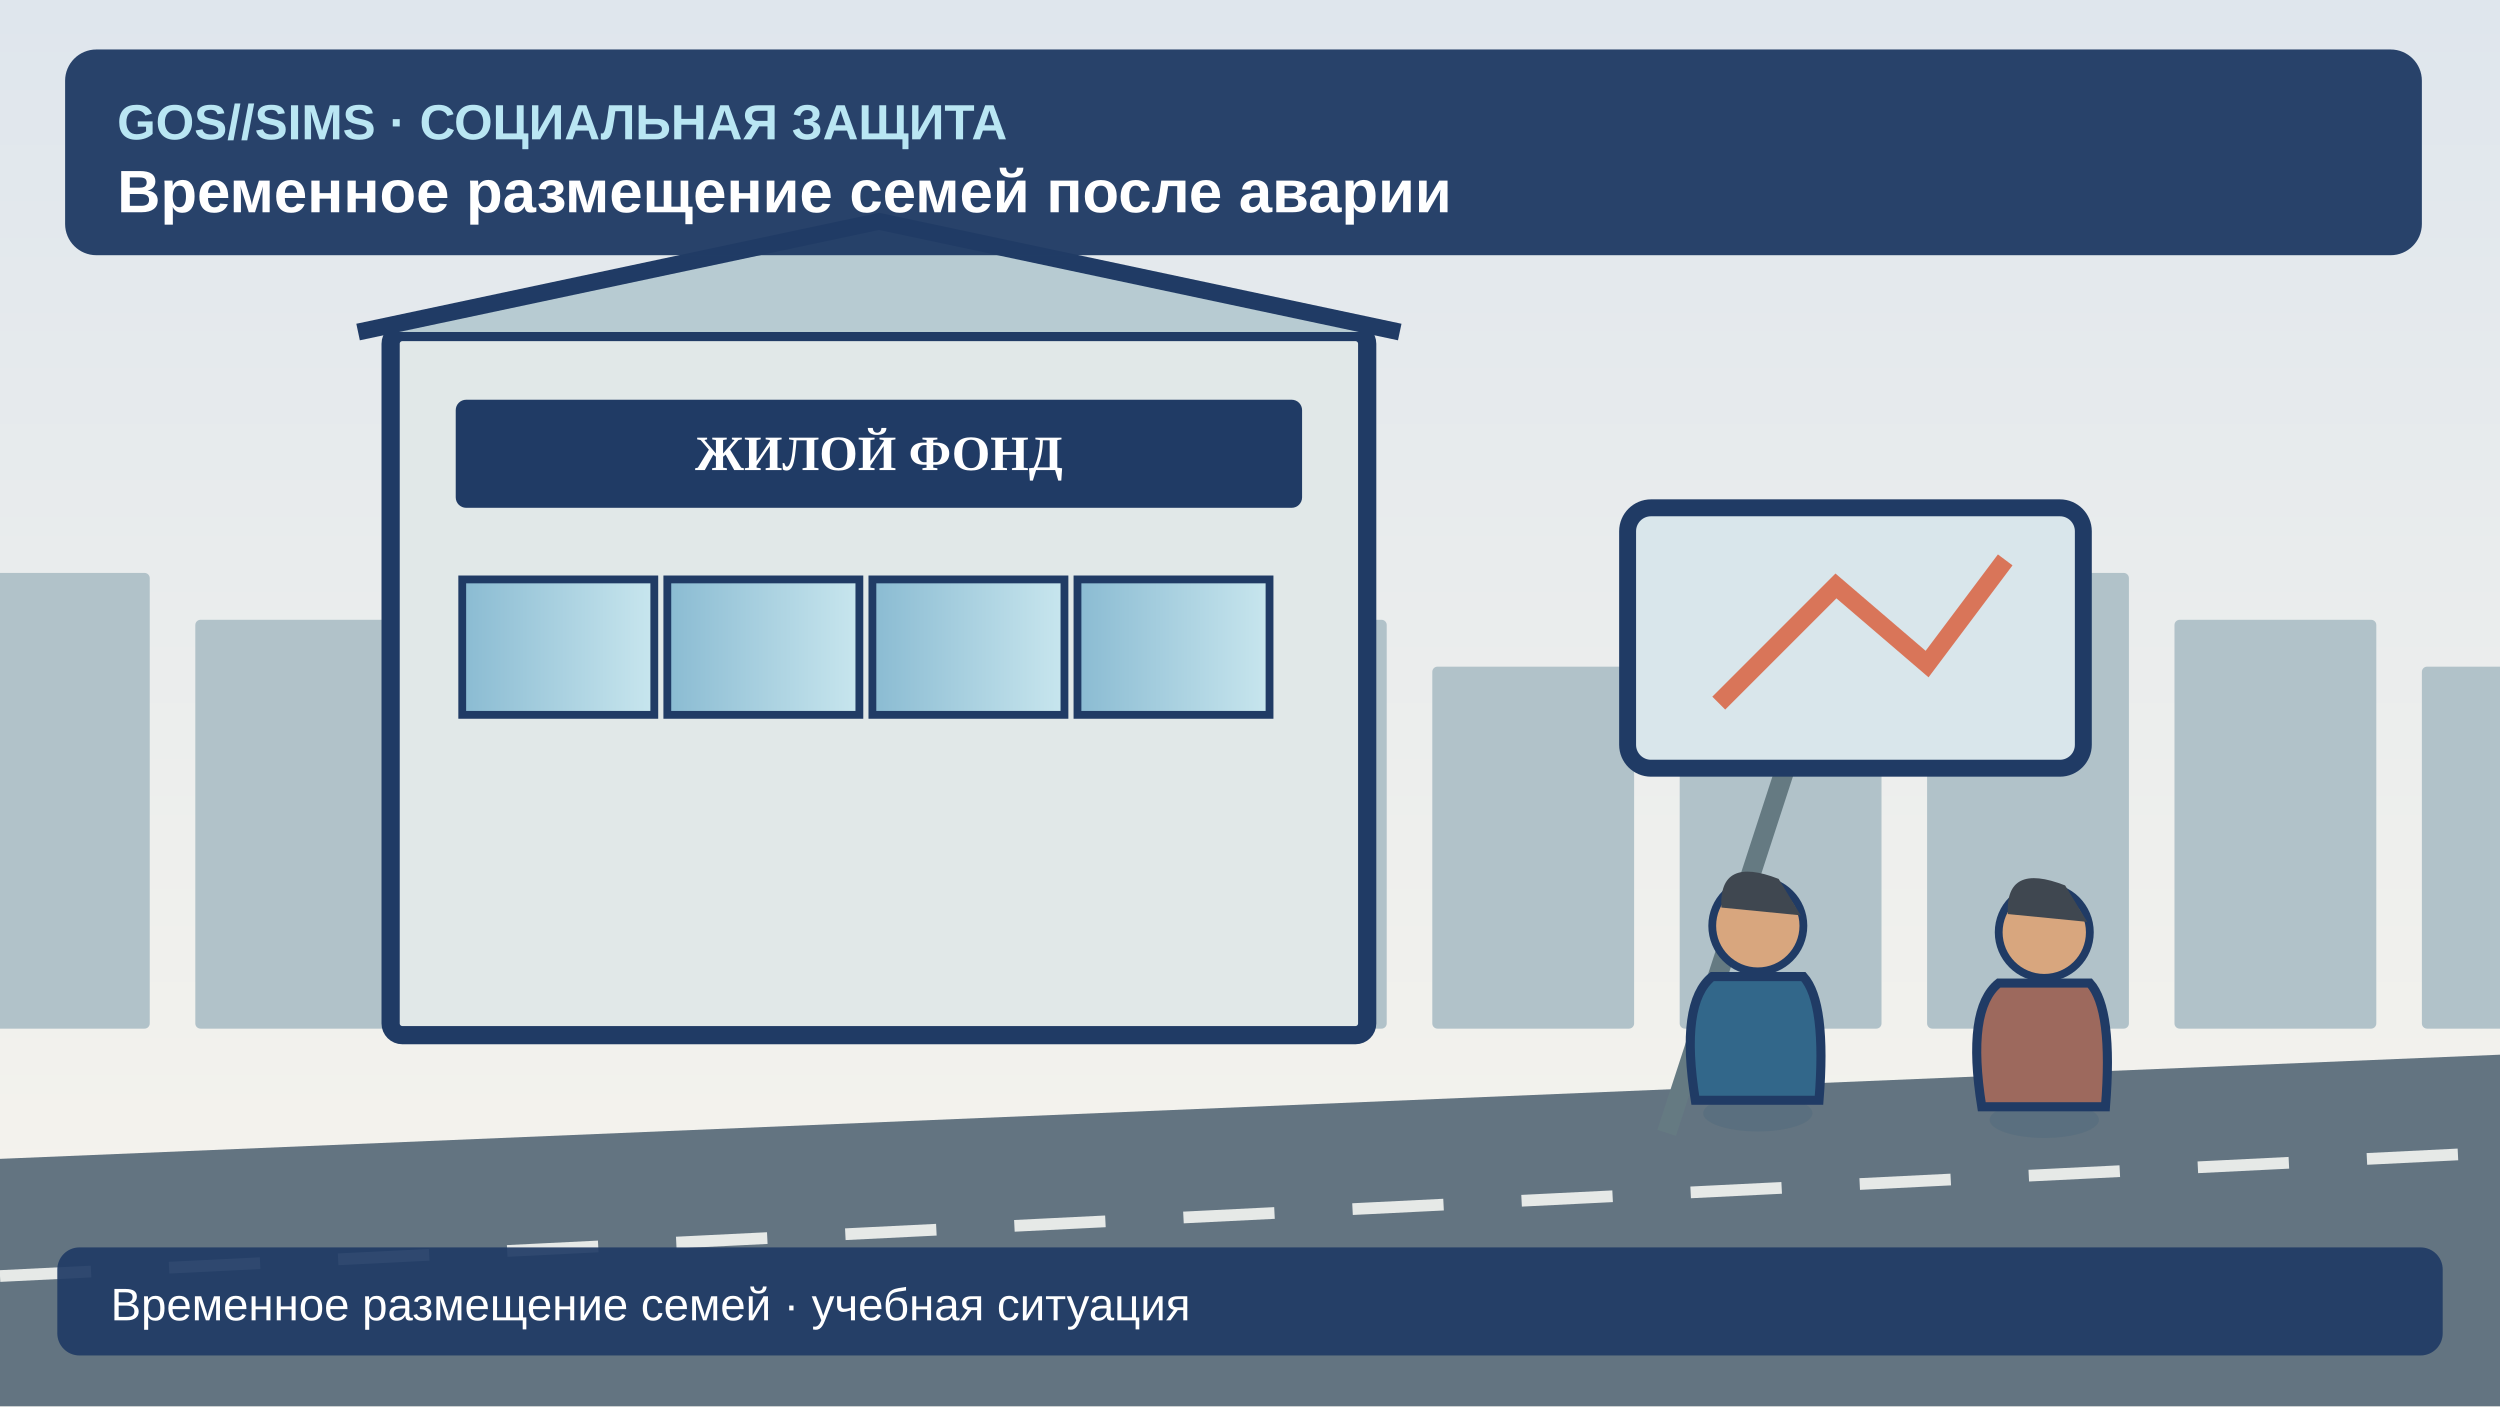
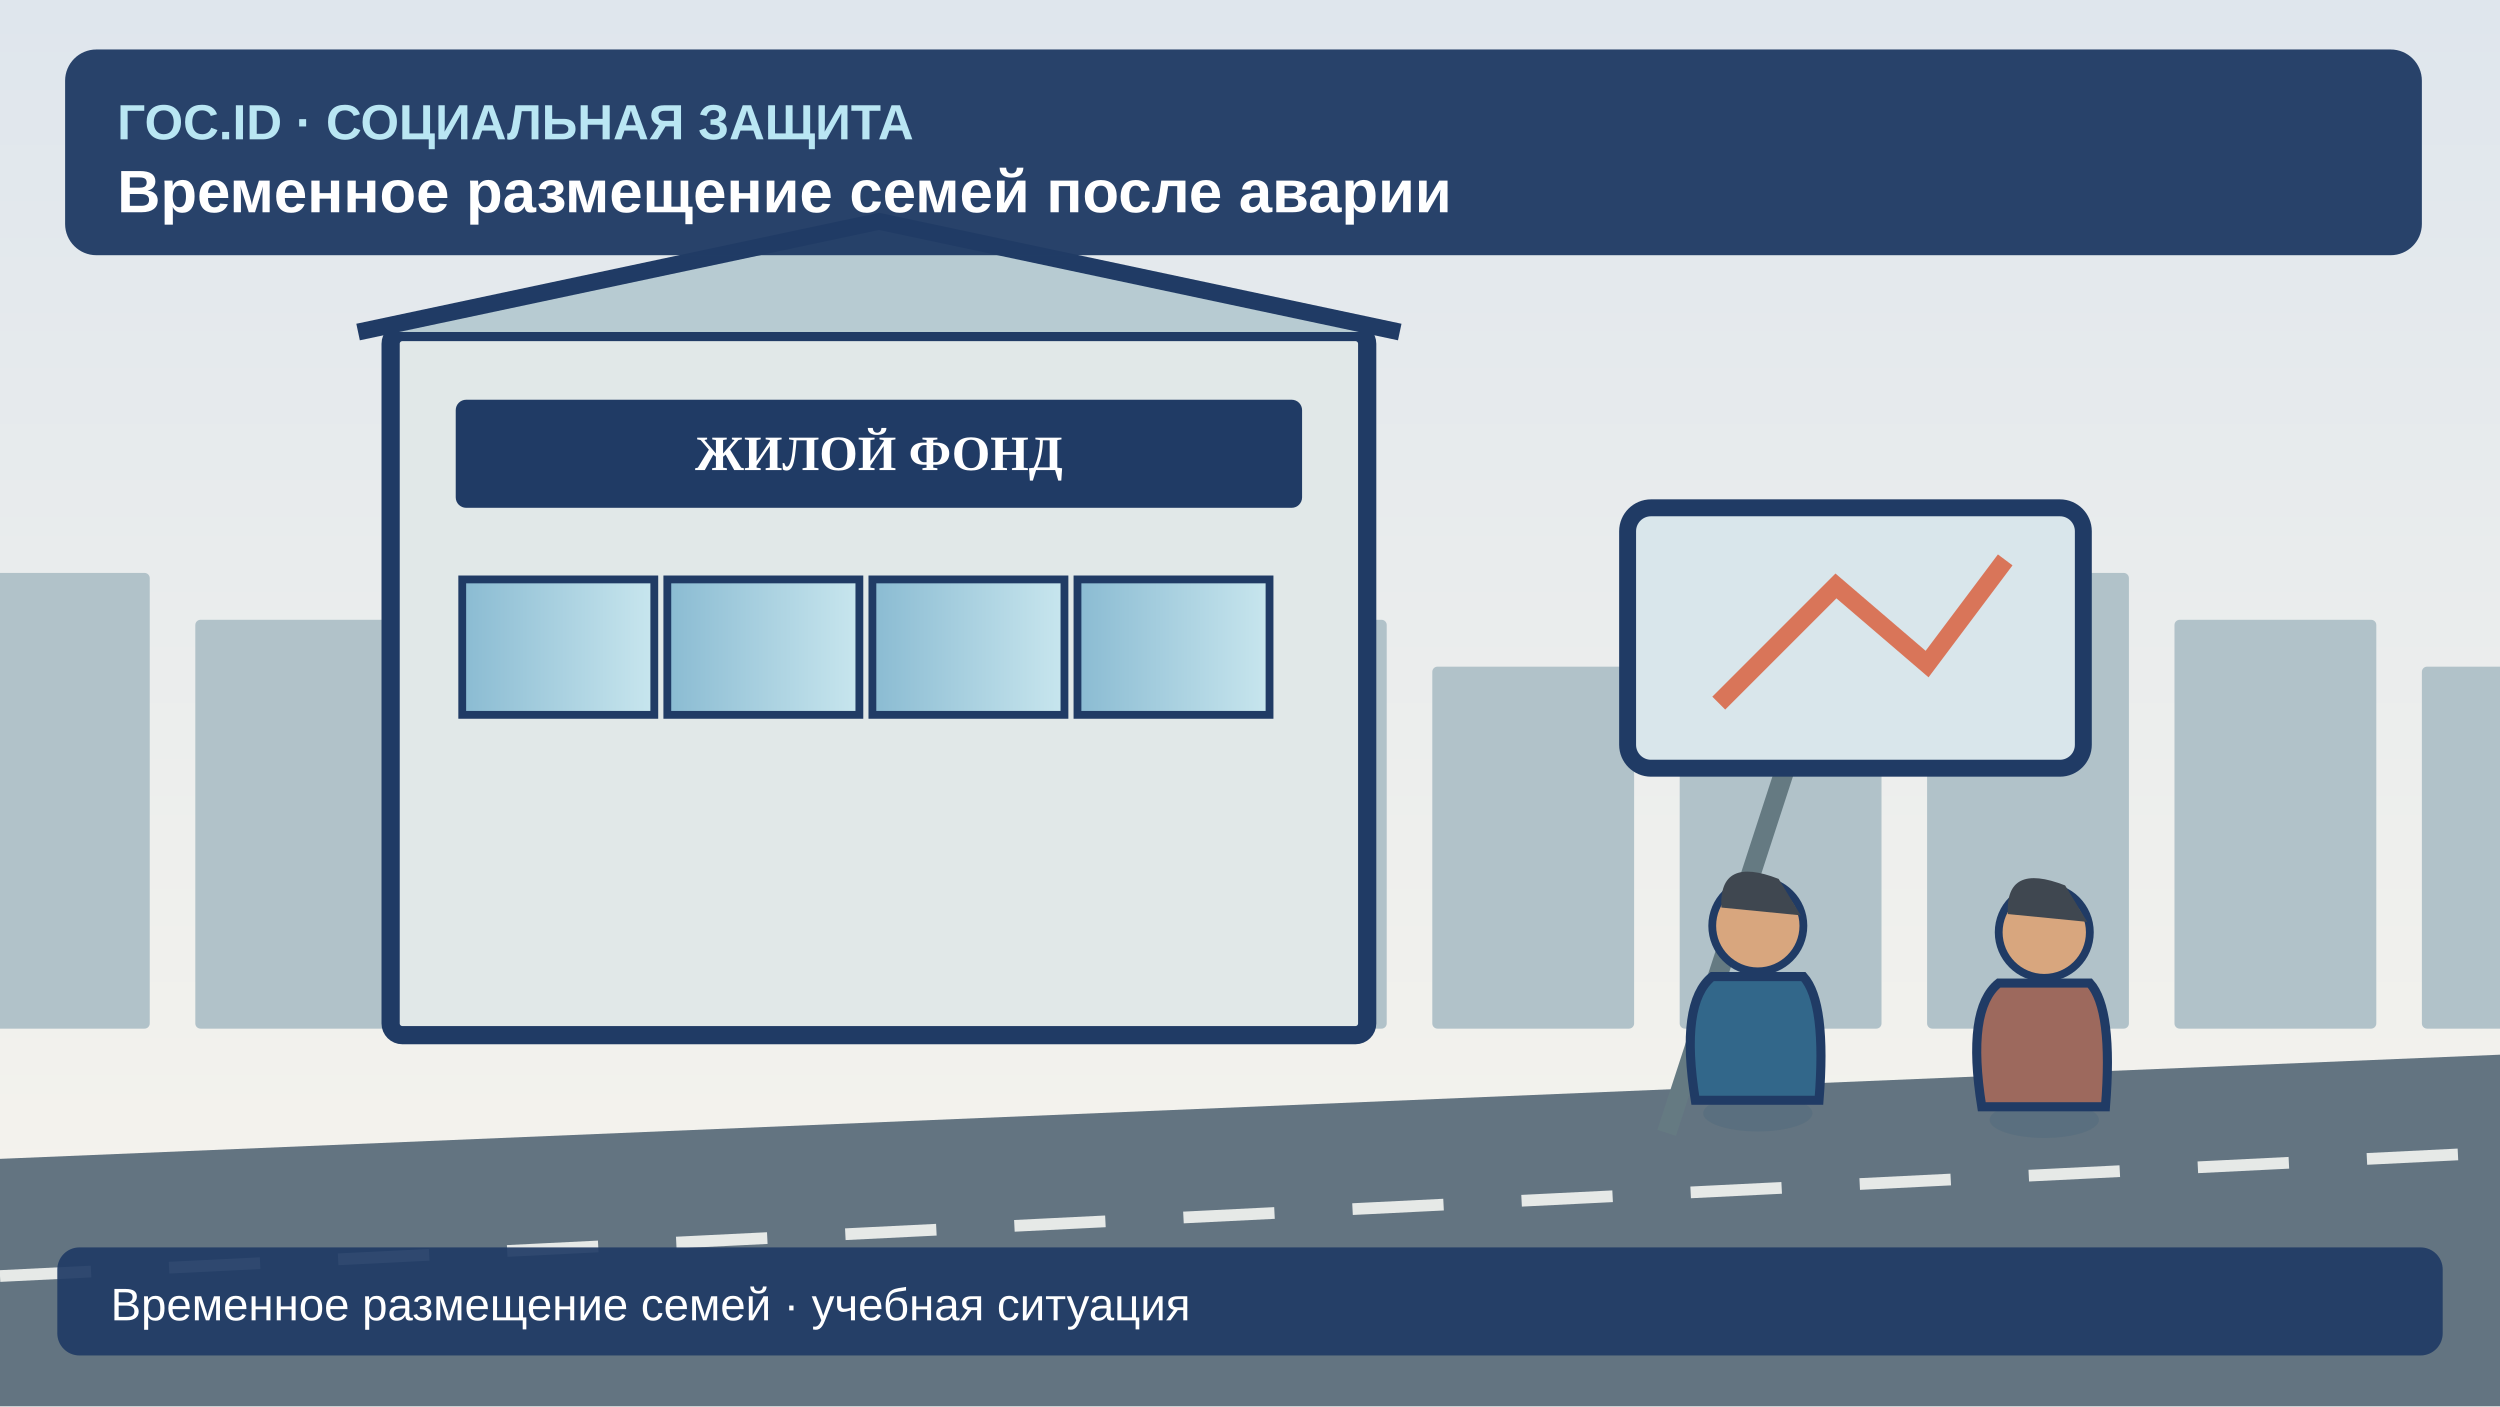
<svg xmlns="http://www.w3.org/2000/svg" width="1920" height="1080" viewBox="0 0 1920 1080" role="img" aria-label="Временное размещение семей после аварии">
  <defs>
    <linearGradient id="sky" x1="0" y1="0" x2="0" y2="1">
      <stop stop-color="#dfe6ed" />
      <stop offset="1" stop-color="#f8f5ed" />
    </linearGradient>
    <linearGradient id="glass">
      <stop stop-color="#8abbd2" />
      <stop offset="1" stop-color="#c8e6ee" />
    </linearGradient>
  </defs>
  <rect width="1920" height="1080" fill="url(#sky)" />
  <g fill="#b1c2c9">
    <rect x="-40" y="440" width="155" height="350" rx="4" />
    <rect x="150" y="476" width="155" height="314" rx="4" />
    <rect x="340" y="512" width="155" height="278" rx="4" />
    <rect x="530" y="548" width="155" height="242" rx="4" />
    <rect x="720" y="440" width="155" height="350" rx="4" />
    <rect x="910" y="476" width="155" height="314" rx="4" />
    <rect x="1100" y="512" width="155" height="278" rx="4" />
    <rect x="1290" y="548" width="155" height="242" rx="4" />
    <rect x="1480" y="440" width="155" height="350" rx="4" />
    <rect x="1670" y="476" width="155" height="314" rx="4" />
    <rect x="1860" y="512" width="155" height="278" rx="4" />
  </g>
  <path d="M0 890L1920 810V1080H0Z" fill="#637481" />
  <path d="M0 980L1920 885" stroke="#e6e9e7" stroke-width="9" stroke-dasharray="70 60" />
  <g>
    <rect x="300" y="255" width="750" height="540" rx="9" fill="#e1e8e8" stroke="#203b65" stroke-width="14" />
    <path d="M275 255L675 170L1075 255" fill="#b7cbd2" stroke="#203b65" stroke-width="13" />
    <rect x="350" y="307" width="650" height="83" rx="8" fill="#203b65" />
    <text x="675" y="361" text-anchor="middle" fill="white" font-size="38" font-weight="700">ЖИЛОЙ ФОНД</text>
    <rect x="355" y="445" width="147.5" height="104" fill="url(#glass)" stroke="#203b65" stroke-width="6" />
    <rect x="512.5" y="445" width="147.5" height="104" fill="url(#glass)" stroke="#203b65" stroke-width="6" />
    <rect x="670" y="445" width="147.5" height="104" fill="url(#glass)" stroke="#203b65" stroke-width="6" />
    <rect x="827.5" y="445" width="147.5" height="104" fill="url(#glass)" stroke="#203b65" stroke-width="6" />
  </g>
  <path d="M1280 870L1420 440" stroke="#657a82" stroke-width="15" />
  <rect x="1250" y="390" width="350" height="200" rx="18" fill="#d9e6eb" stroke="#203b65" stroke-width="13" />
  <path d="M1320 540L1410 450L1480 510L1540 430" fill="none" stroke="#d97559" stroke-width="14" />
  <g transform="translate(1350,700)">
    <ellipse cx="0" cy="155" rx="42" ry="14" fill="#476478" opacity=".3" />
    <path d="M-35 50Q-60 70-48 145H47Q53 70 35 50Z" fill="#32678a" stroke="#203b65" stroke-width="7" />
    <circle cy="11" r="35" fill="#d8a67e" stroke="#203b65" stroke-width="6" />
    <path d="M-28-3Q-30-43 16-25L33 3" fill="#3f4750" />
  </g>
  <g transform="translate(1570,705)">
    <ellipse cx="0" cy="155" rx="42" ry="14" fill="#476478" opacity=".3" />
    <path d="M-35 50Q-60 70-48 145H47Q53 70 35 50Z" fill="#9d695d" stroke="#203b65" stroke-width="7" />
    <circle cy="11" r="35" fill="#d8a67e" stroke="#203b65" stroke-width="6" />
    <path d="M-28-3Q-30-43 16-25L33 3" fill="#3f4750" />
  </g>
  <rect x="50" y="38" width="1810" height="158" rx="24" fill="#203b65" opacity=".96" />
-   <text x="90" y="107" font-family="Arial,sans-serif" font-size="38" font-weight="700" fill="#b9e6f3">GOS//SIMS  ·  СОЦИАЛЬНАЯ ЗАЩИТА</text>
+   <text x="90" y="107" font-family="Arial,sans-serif" font-size="38" font-weight="700" fill="#b9e6f3">ГОС.ID  ·  СОЦИАЛЬНАЯ ЗАЩИТА</text>
  <text x="90" y="163" font-family="Arial,sans-serif" font-size="46" font-weight="700" fill="#ffffff">Временное размещение семей после аварии</text>
  <rect x="44" y="958" width="1832" height="83" rx="17" fill="#203b65" opacity=".92" />
  <text x="85" y="1014" font-family="Arial,sans-serif" font-size="35" fill="#ffffff">Временное размещение семей · учебная ситуация</text>
</svg>
